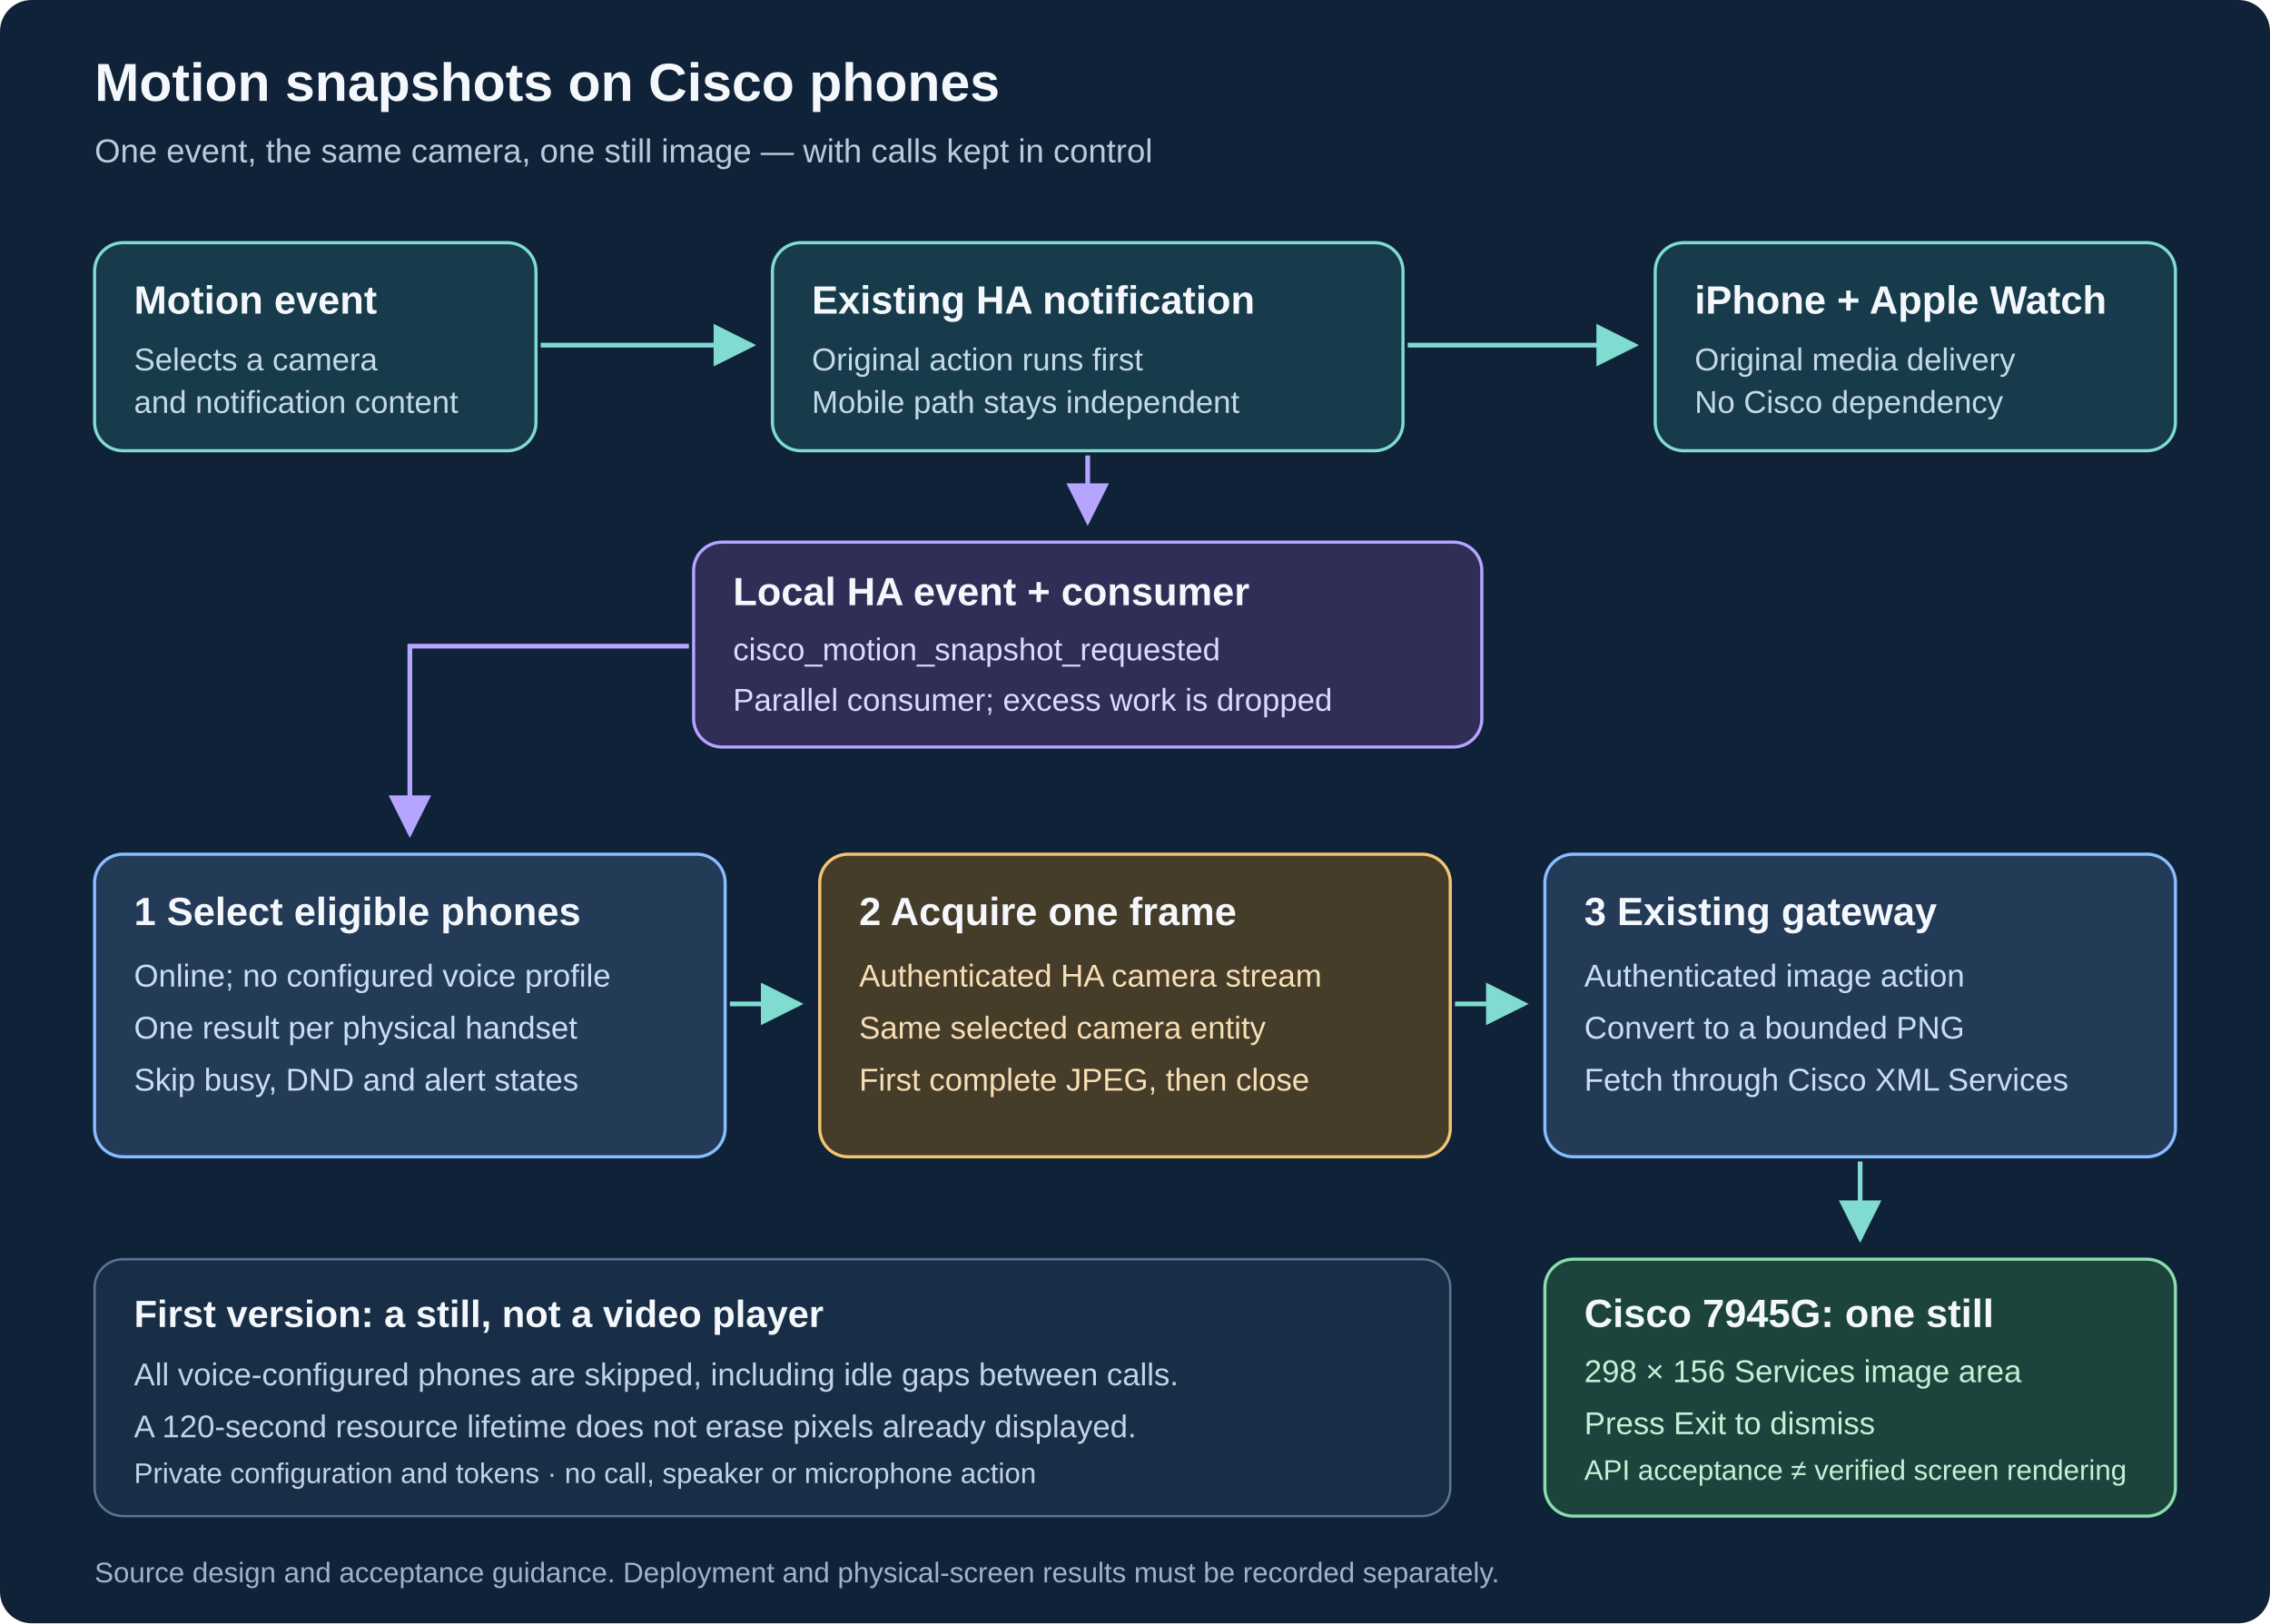
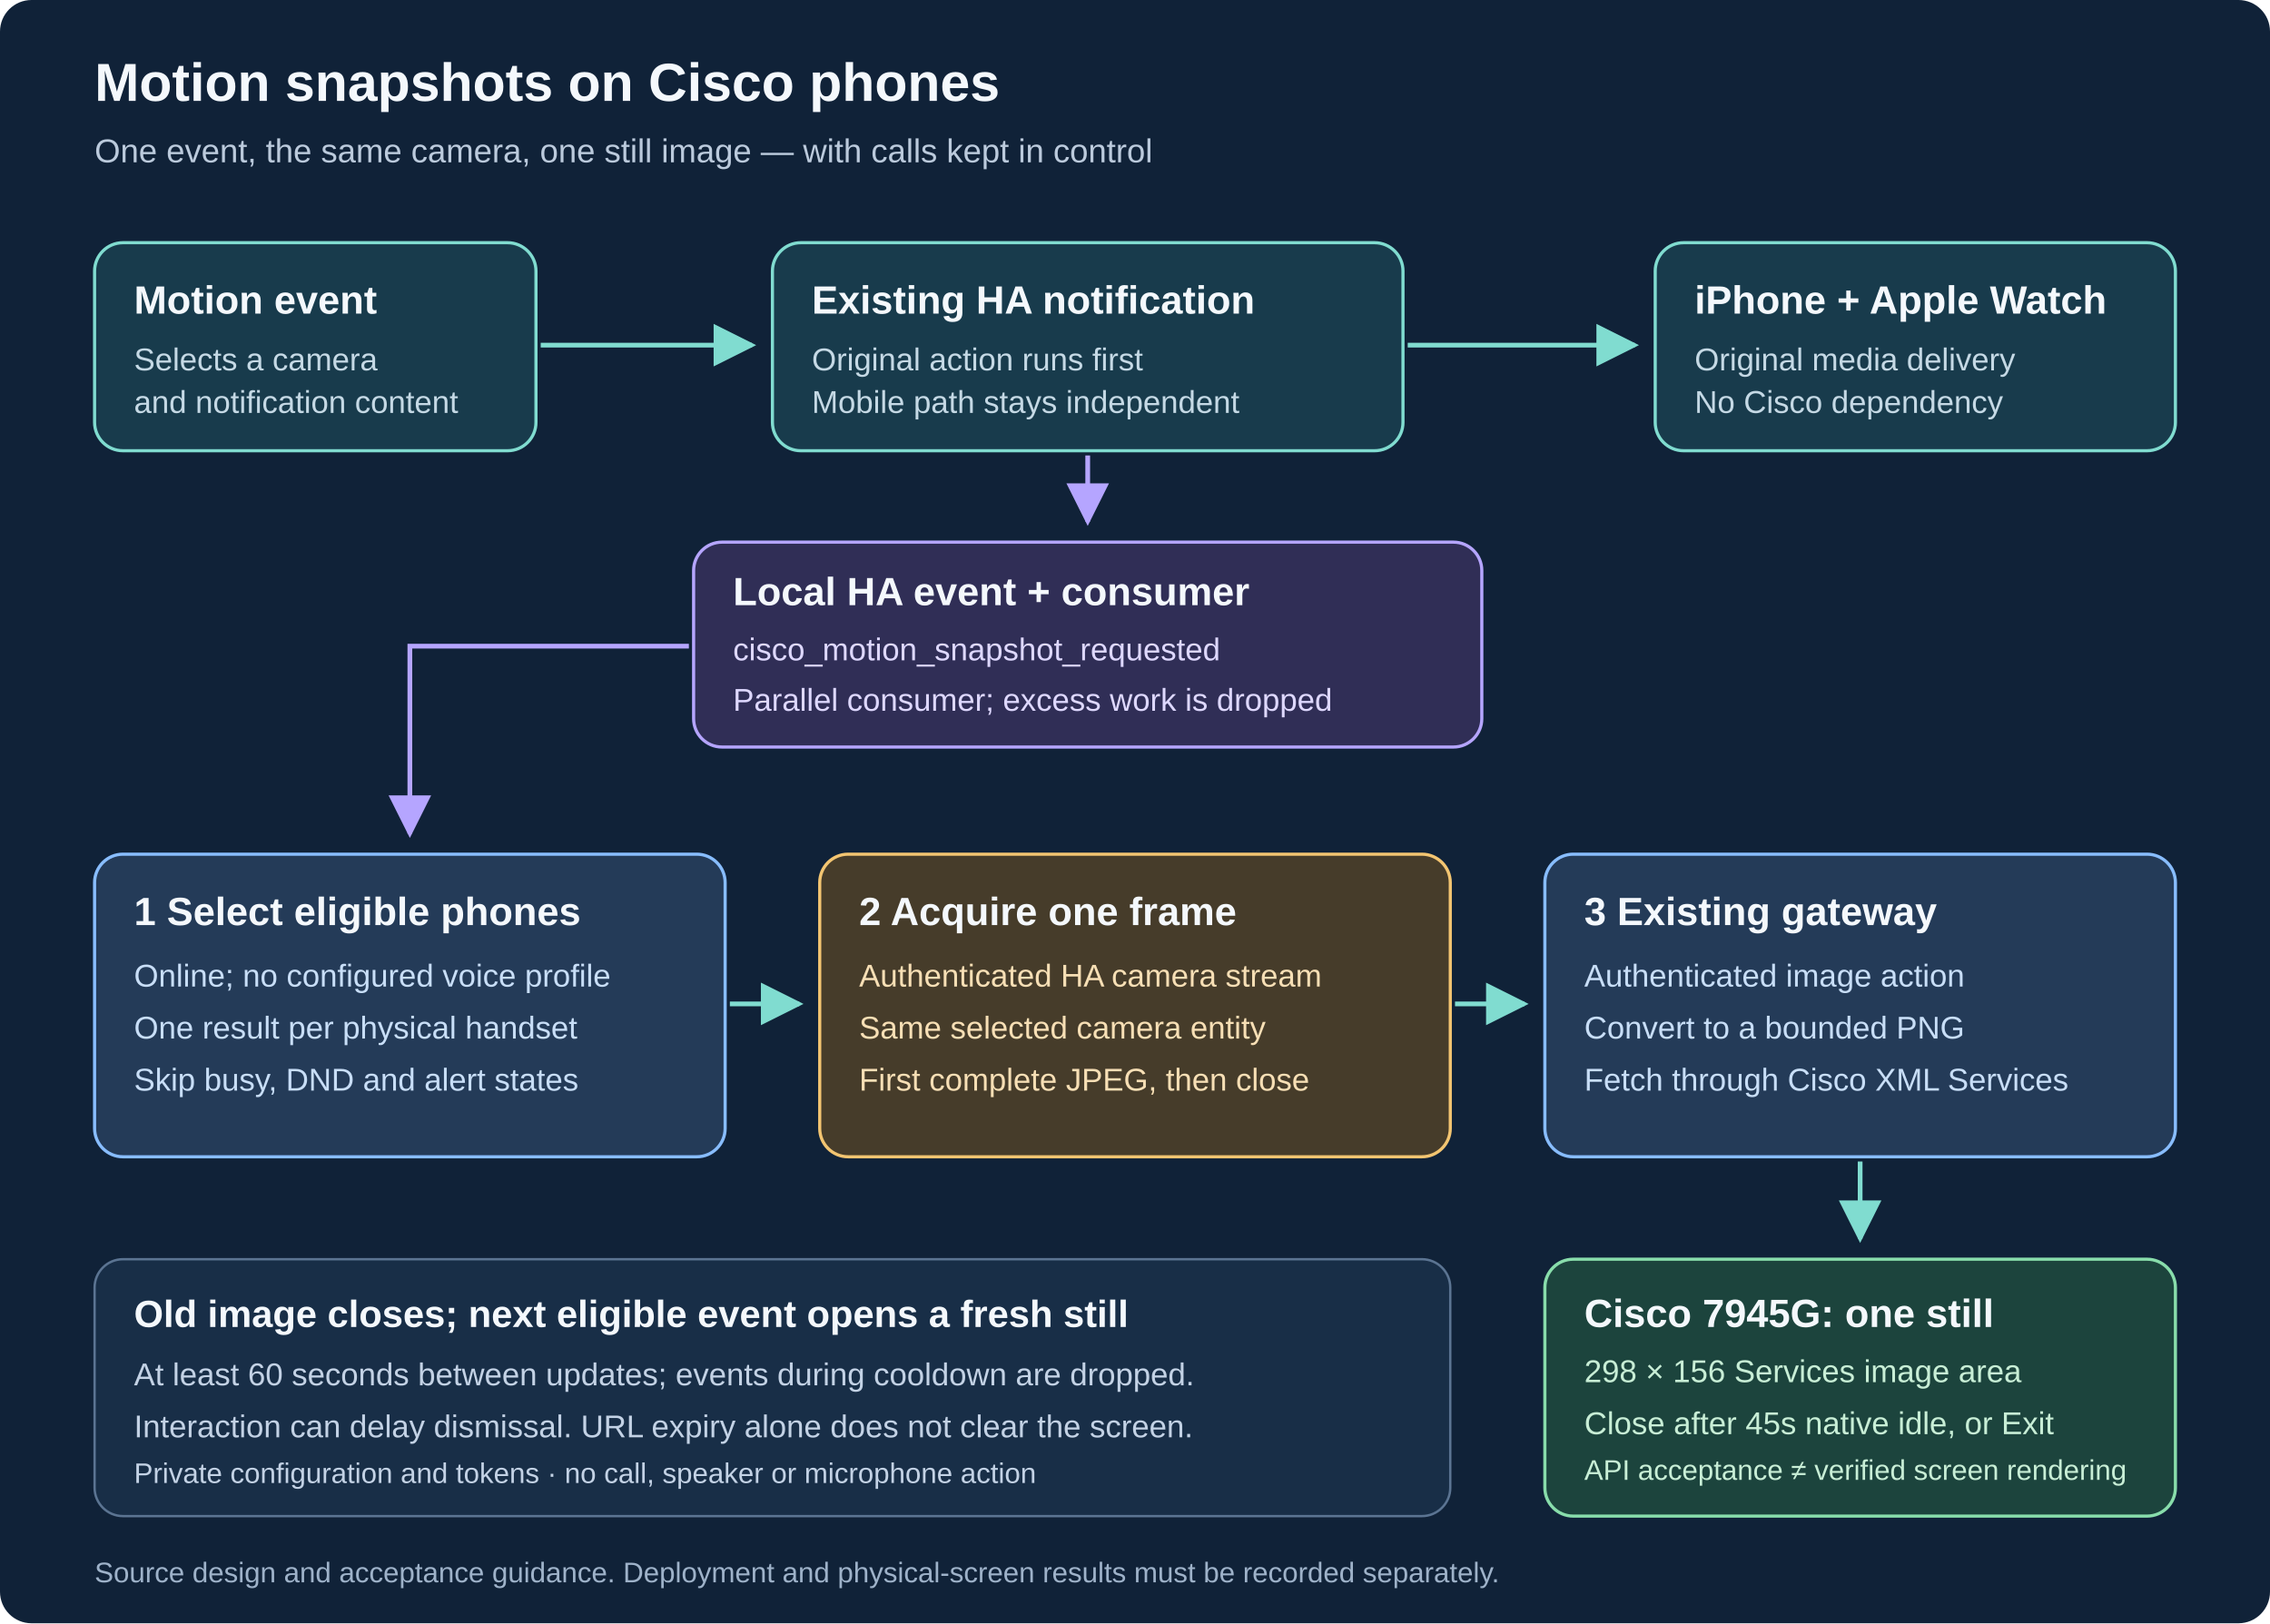
<svg xmlns="http://www.w3.org/2000/svg" viewBox="0 0 1440 1030" role="img" aria-labelledby="title desc">
  <defs>
    <marker id="arrow" viewBox="0 0 10 10" refX="9" refY="5" markerWidth="9" markerHeight="9" orient="auto">
      <path d="M0 0L10 5L0 10Z" fill="#80dcd0" />
    </marker>
    <marker id="arrow-purple" viewBox="0 0 10 10" refX="9" refY="5" markerWidth="9" markerHeight="9" orient="auto">
      <path d="M0 0L10 5L0 10Z" fill="#b5a5ff" />
    </marker>
  </defs>
  <rect width="1440" height="1030" rx="20" fill="#102238" />
  <g font-family="Arial, Helvetica, sans-serif">
    <text x="60" y="64" font-size="34" font-weight="700" fill="#f4f8fc">Motion snapshots on Cisco phones</text>
    <text x="60" y="103" font-size="21" fill="#bbcadc">One event, the same camera, one still image — with calls kept in control</text>
    <rect x="60" y="154" width="280" height="132" rx="18" fill="#183b4c" stroke="#80dcd0" stroke-width="2" />
    <rect x="490" y="154" width="400" height="132" rx="18" fill="#183b4c" stroke="#80dcd0" stroke-width="2" />
    <rect x="1050" y="154" width="330" height="132" rx="18" fill="#183b4c" stroke="#80dcd0" stroke-width="2" />
    <g fill="#f4f8fc" font-size="25" font-weight="700">
      <text x="85" y="199">Motion event</text>
      <text x="515" y="199">Existing HA notification</text>
      <text x="1075" y="199">iPhone + Apple Watch</text>
    </g>
    <g fill="#c5d9e5" font-size="20">
      <text x="85" y="235">Selects a camera</text>
      <text x="515" y="235">Original action runs first</text>
      <text x="1075" y="235">Original media delivery</text>
      <text x="85" y="262">and notification content</text>
      <text x="515" y="262">Mobile path stays independent</text>
      <text x="1075" y="262">No Cisco dependency</text>
    </g>
    <g fill="none" stroke="#80dcd0" stroke-width="3" marker-end="url(#arrow)">
      <path d="M343 219H477" />
      <path d="M893 219H1037" />
    </g>
    <path d="M690 289V331" fill="none" stroke="#b5a5ff" stroke-width="3" marker-end="url(#arrow-purple)" />
    <rect x="440" y="344" width="500" height="130" rx="18" fill="#302e56" stroke="#b5a5ff" stroke-width="2" />
    <text x="465" y="384" font-size="25" font-weight="700" fill="#f4f8fc">Local HA event + consumer</text>
    <text x="465" y="419" font-size="20" fill="#ded8ff">cisco_motion_snapshot_requested</text>
    <text x="465" y="451" font-size="20" fill="#ded8ff">Parallel consumer; excess work is dropped</text>
    <path d="M437 410H260V529" fill="none" stroke="#b5a5ff" stroke-width="3" marker-end="url(#arrow-purple)" />
    <rect x="60" y="542" width="400" height="192" rx="18" fill="#243b58" stroke="#88bdff" stroke-width="2" />
    <rect x="520" y="542" width="400" height="192" rx="18" fill="#463c2a" stroke="#f3c571" stroke-width="2" />
    <rect x="980" y="542" width="400" height="192" rx="18" fill="#243b58" stroke="#88bdff" stroke-width="2" />
    <g fill="#f4f8fc" font-size="25" font-weight="700">
      <text x="85" y="587">1  Select eligible phones</text>
      <text x="545" y="587">2  Acquire one frame</text>
      <text x="1005" y="587">3  Existing gateway</text>
    </g>
    <g font-size="20">
      <g fill="#c8def7">
        <text x="85" y="626">Online; no configured voice profile</text>
        <text x="85" y="659">One result per physical handset</text>
        <text x="85" y="692">Skip busy, DND and alert states</text>
      </g>
      <g fill="#f7dfb5">
        <text x="545" y="626">Authenticated HA camera stream</text>
        <text x="545" y="659">Same selected camera entity</text>
        <text x="545" y="692">First complete JPEG, then close</text>
      </g>
      <g fill="#c8def7">
        <text x="1005" y="626">Authenticated image action</text>
        <text x="1005" y="659">Convert to a bounded PNG</text>
        <text x="1005" y="692">Fetch through Cisco XML Services</text>
      </g>
    </g>
    <g fill="none" stroke="#80dcd0" stroke-width="3" marker-end="url(#arrow)">
      <path d="M463 637H507" />
      <path d="M923 637H967" />
      <path d="M1180 737V786" />
    </g>
    <rect x="980" y="799" width="400" height="163" rx="18" fill="#1c443d" stroke="#88ddab" stroke-width="2" />
    <text x="1005" y="842" font-size="25" font-weight="700" fill="#f4f8fc">Cisco 7945G: one still</text>
    <text x="1005" y="877" font-size="20" fill="#c8eed6">298 × 156 Services image area</text>
-     <text x="1005" y="910" font-size="20" fill="#c8eed6">Press Exit to dismiss</text>
+     <text x="1005" y="910" font-size="20" fill="#c8eed6">Close after 45s native idle, or Exit</text>
    <text x="1005" y="939" font-size="18" fill="#c8eed6">API acceptance ≠ verified screen rendering</text>
    <rect x="60" y="799" width="860" height="163" rx="18" fill="#182e47" stroke="#5b7492" stroke-width="1.5" />
-     <text x="85" y="842" font-size="24" font-weight="700" fill="#f4f8fc">First version: a still, not a video player</text>
-     <text x="85" y="879" font-size="20" fill="#c3d2e5">All voice-configured phones are skipped, including idle gaps between calls.</text>
-     <text x="85" y="912" font-size="20" fill="#c3d2e5">A 120-second resource lifetime does not erase pixels already displayed.</text>
+     <text x="85" y="842" font-size="24" font-weight="700" fill="#f4f8fc">Old image closes; next eligible event opens a fresh still</text>
+     <text x="85" y="879" font-size="20" fill="#c3d2e5">At least 60 seconds between updates; events during cooldown are dropped.</text>
+     <text x="85" y="912" font-size="20" fill="#c3d2e5">Interaction can delay dismissal. URL expiry alone does not clear the screen.</text>
    <text x="85" y="941" font-size="18" fill="#c3d2e5">Private configuration and tokens · no call, speaker or microphone action</text>
    <text x="60" y="1004" font-size="18" fill="#9eb2c9">Source design and acceptance guidance. Deployment and physical-screen results must be recorded separately.</text>
  </g>
</svg>
